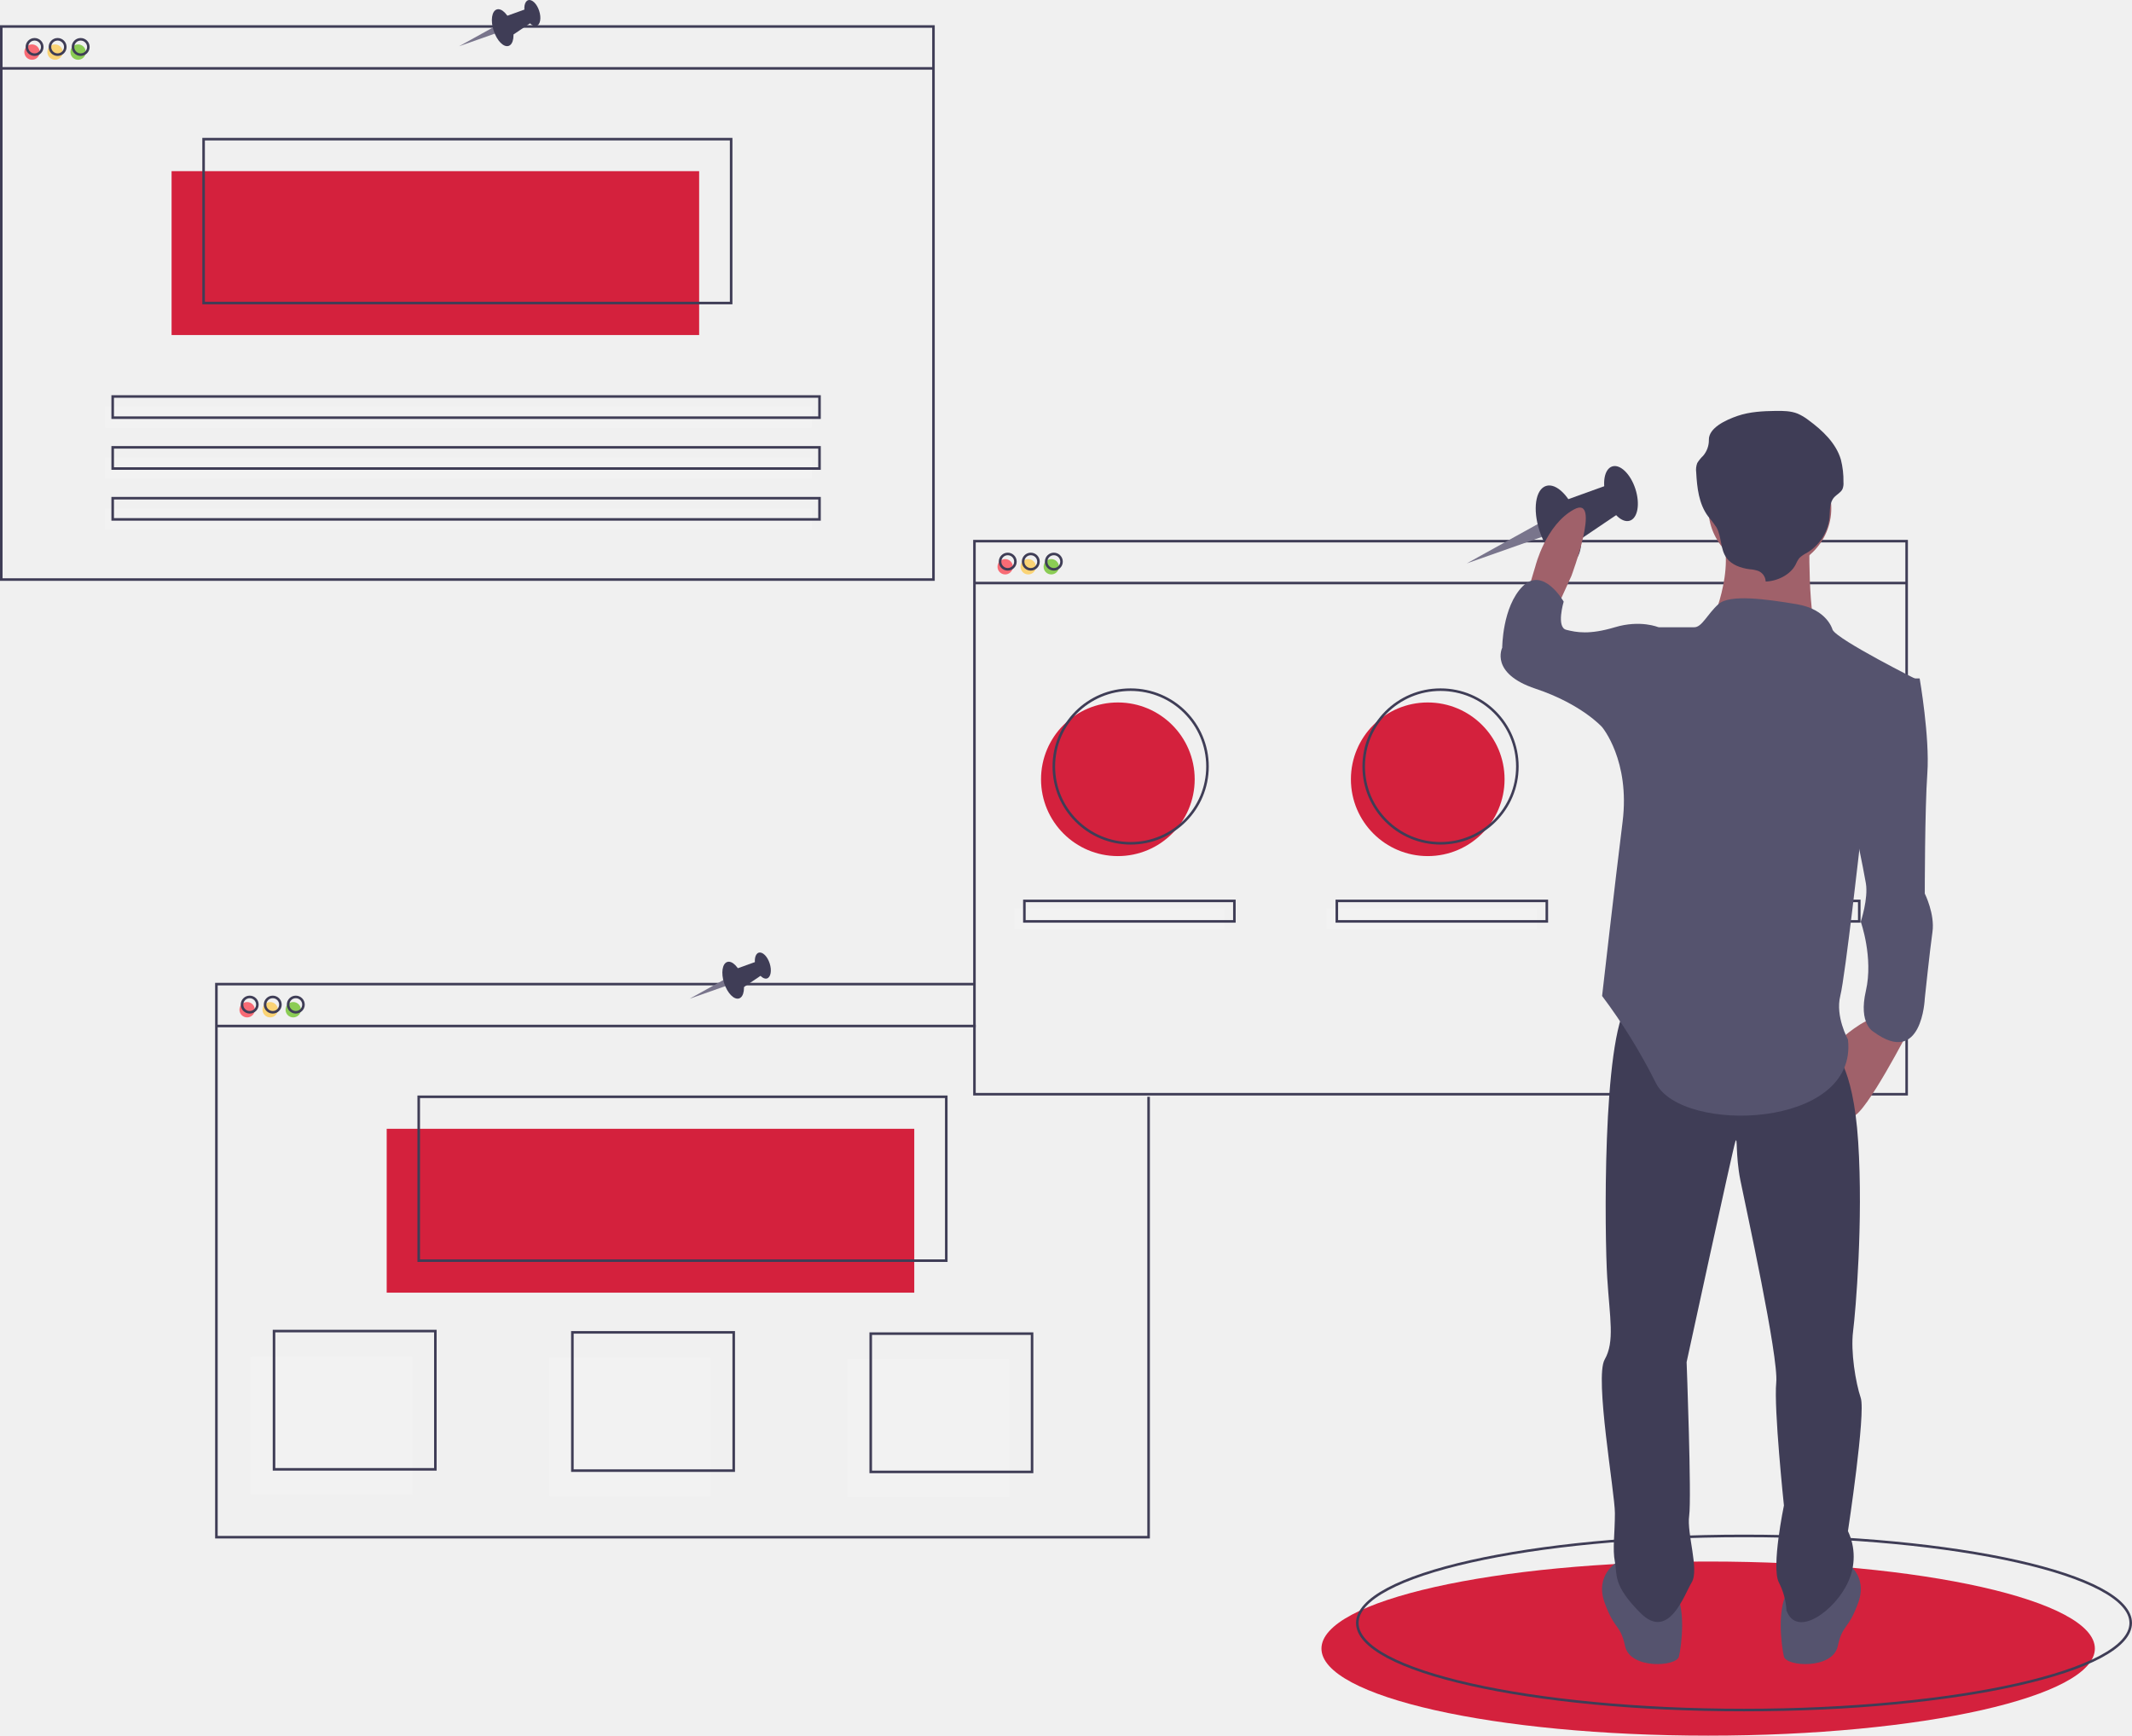
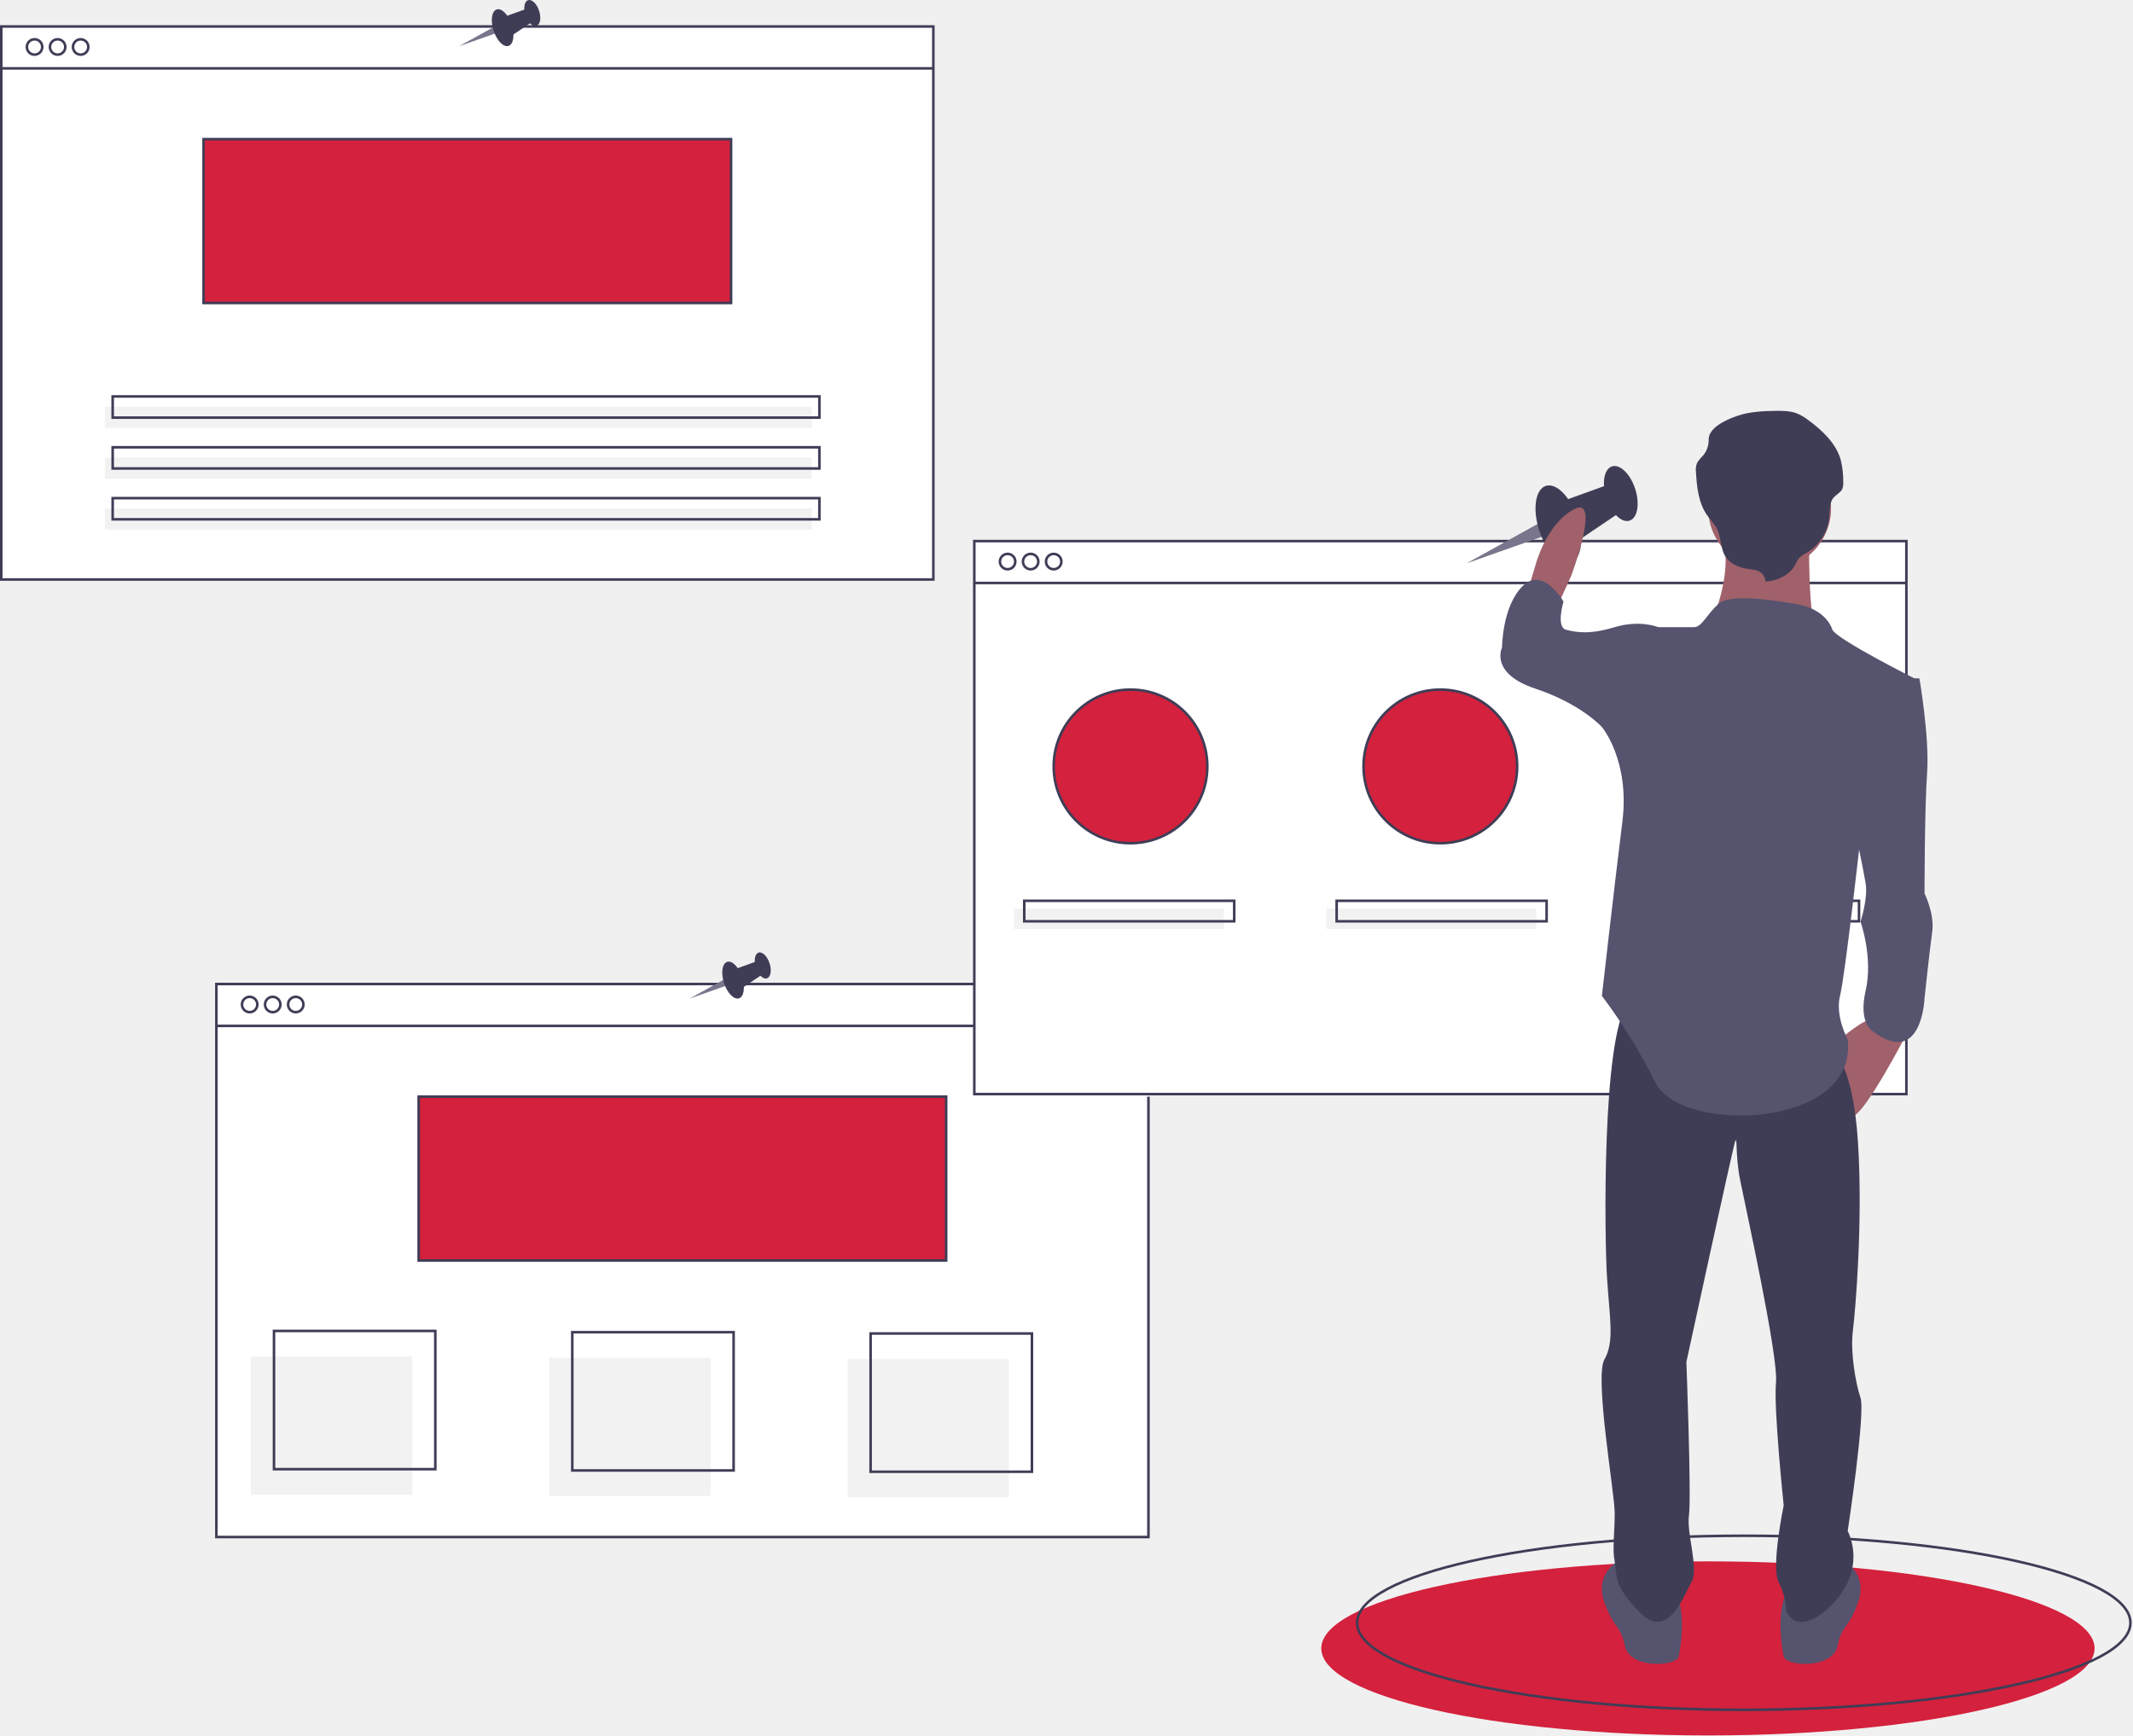
- <svg xmlns="http://www.w3.org/2000/svg" id="e66cdcae-b662-46fb-b424-18ba1a805fb0" data-name="Layer 1" width="832.5" height="677.845" viewBox="0 0 832.5 677.845">
-   <ellipse cx="667" cy="643.845" rx="151" ry="34" fill="#d4213d" />
-   <ellipse cx="681" cy="633.845" rx="151" ry="34" fill="none" stroke="#3f3d56" stroke-miterlimit="10" />
-   <circle cx="436.5" cy="304.345" r="30" fill="#d4213d" />
-   <circle cx="557.5" cy="304.345" r="30" fill="#d4213d" />
-   <circle cx="678.5" cy="304.345" r="30" fill="#d4213d" />
-   <circle cx="12.5" cy="20.345" r="3" fill="#f86b75" />
-   <circle cx="21.5" cy="20.345" r="3" fill="#fad375" />
-   <circle cx="30.5" cy="20.345" r="3" fill="#8bcc55" />
-   <rect x="67" y="66.845" width="206" height="64" fill="#d4213d" />
-   <rect x="0.5" y="10.345" width="364" height="216" fill="none" stroke="#3f3d56" stroke-miterlimit="10" />
-   <line x1="0.5" y1="26.703" x2="364.5" y2="26.703" fill="none" stroke="#3f3d56" stroke-miterlimit="10" />
-   <circle cx="13.5" cy="18.345" r="3" fill="none" stroke="#3f3d56" stroke-miterlimit="10" />
-   <circle cx="22.5" cy="18.345" r="3" fill="none" stroke="#3f3d56" stroke-miterlimit="10" />
-   <circle cx="31.5" cy="18.345" r="3" fill="none" stroke="#3f3d56" stroke-miterlimit="10" />
-   <rect x="79.5" y="54.345" width="206" height="64" fill="none" stroke="#3f3d56" stroke-miterlimit="10" />
-   <rect x="41" y="158.845" width="276" height="8.276" fill="#f2f2f2" />
-   <rect x="41" y="178.707" width="276" height="8.276" fill="#f2f2f2" />
-   <rect x="41" y="198.569" width="276" height="8.276" fill="#f2f2f2" />
-   <rect x="44" y="154.845" width="276" height="8.276" fill="none" stroke="#3f3d56" stroke-miterlimit="10" />
-   <rect x="44" y="174.707" width="276" height="8.276" fill="none" stroke="#3f3d56" stroke-miterlimit="10" />
-   <rect x="44" y="194.569" width="276" height="8.276" fill="none" stroke="#3f3d56" stroke-miterlimit="10" />
-   <circle cx="96.5" cy="394.345" r="3" fill="#f86b75" />
-   <circle cx="105.5" cy="394.345" r="3" fill="#fad375" />
-   <circle cx="114.5" cy="394.345" r="3" fill="#8bcc55" />
-   <rect x="151" y="440.845" width="206" height="64" fill="#d4213d" />
-   <polyline points="448.5 428.345 448.5 600.345 84.5 600.345 84.5 384.345 380.5 384.345" fill="none" stroke="#3f3d56" stroke-miterlimit="10" />
-   <line x1="84.5" y1="400.703" x2="381" y2="400.703" fill="none" stroke="#3f3d56" stroke-miterlimit="10" />
-   <circle cx="97.5" cy="392.345" r="3" fill="none" stroke="#3f3d56" stroke-miterlimit="10" />
-   <circle cx="106.5" cy="392.345" r="3" fill="none" stroke="#3f3d56" stroke-miterlimit="10" />
-   <circle cx="115.5" cy="392.345" r="3" fill="none" stroke="#3f3d56" stroke-miterlimit="10" />
-   <rect x="163.5" y="428.345" width="206" height="64" fill="none" stroke="#3f3d56" stroke-miterlimit="10" />
-   <circle cx="392.5" cy="221.345" r="3" fill="#f86b75" />
-   <circle cx="401.5" cy="221.345" r="3" fill="#fad375" />
-   <circle cx="410.5" cy="221.345" r="3" fill="#8bcc55" />
-   <rect x="380.5" y="211.345" width="364" height="216" fill="none" stroke="#3f3d56" stroke-miterlimit="10" />
-   <line x1="380.5" y1="227.703" x2="744.5" y2="227.703" fill="none" stroke="#3f3d56" stroke-miterlimit="10" />
-   <circle cx="393.5" cy="219.345" r="3" fill="none" stroke="#3f3d56" stroke-miterlimit="10" />
-   <circle cx="402.5" cy="219.345" r="3" fill="none" stroke="#3f3d56" stroke-miterlimit="10" />
-   <circle cx="411.5" cy="219.345" r="3" fill="none" stroke="#3f3d56" stroke-miterlimit="10" />
-   <circle cx="441.5" cy="299.345" r="30" fill="none" stroke="#3f3d56" stroke-miterlimit="10" />
-   <circle cx="562.5" cy="299.345" r="30" fill="none" stroke="#3f3d56" stroke-miterlimit="10" />
-   <circle cx="683.5" cy="299.345" r="30" fill="none" stroke="#3f3d56" stroke-miterlimit="10" />
-   <rect x="396" y="354.845" width="82" height="8" fill="#f2f2f2" />
-   <rect x="518" y="354.845" width="82" height="8" fill="#f2f2f2" />
-   <rect x="640" y="354.845" width="82" height="8" fill="#f2f2f2" />
-   <rect x="400" y="351.845" width="82" height="8" fill="none" stroke="#3f3d56" stroke-miterlimit="10" />
-   <rect x="522" y="351.845" width="82" height="8" fill="none" stroke="#3f3d56" stroke-miterlimit="10" />
-   <rect x="644" y="351.845" width="82" height="8" fill="none" stroke="#3f3d56" stroke-miterlimit="10" />
-   <rect x="98" y="529.845" width="63" height="54" fill="#f2f2f2" />
-   <rect x="214.5" y="530.345" width="63" height="54" fill="#f2f2f2" />
-   <rect x="331" y="530.845" width="63" height="54" fill="#f2f2f2" />
-   <rect x="107" y="519.845" width="63" height="54" fill="none" stroke="#3f3d56" stroke-miterlimit="10" />
-   <rect x="223.5" y="520.345" width="63" height="54" fill="none" stroke="#3f3d56" stroke-miterlimit="10" />
-   <rect x="340" y="520.845" width="63" height="54" fill="none" stroke="#3f3d56" stroke-miterlimit="10" />
-   <polygon points="600.786 204.492 572.726 220.039 602.65 209.483 600.786 204.492" fill="#79758c" />
-   <ellipse cx="792.31" cy="315.866" rx="7.829" ry="15.772" transform="translate(-242.5739 149.1338) rotate(-17.99425)" fill="#3f3d56" />
-   <ellipse cx="816.715" cy="303.839" rx="5.906" ry="11.137" transform="translate(-237.665 156.0847) rotate(-17.99425)" fill="#3f3d56" />
-   <polygon points="610.365 195.681 628.977 188.961 632.933 199.919 614.919 212.087 610.365 195.681" fill="#3f3d56" />
-   <path d="M792.335,347.046l5-11s12-32,1-26-15,22-15,22l-3,10Z" transform="translate(-183.75 -111.0777)" fill="#a0616a" />
-   <path d="M929.335,513.046s-17,33-22,34-5-30-5-30,10-9,14-8S929.335,513.046,929.335,513.046Z" transform="translate(-183.75 -111.0777)" fill="#a0616a" />
-   <path d="M904.335,721.046s9,5,5,16-6,8-8,17-20,8-21,4-3-20,2-26S904.335,721.046,904.335,721.046Z" transform="translate(-183.75 -111.0777)" fill="#55536e" />
-   <path d="M815.335,721.046s-9,5-5,16,6,8,8,17,20,8,21,4,3-20-2-26S815.335,721.046,815.335,721.046Z" transform="translate(-183.75 -111.0777)" fill="#55536e" />
-   <path d="M899.335,521.046s8,5,10,36-1,66-2,74,1,20,3,26-5,52-5,52a23.433,23.433,0,0,1,0,20c-5,11-20,22-24,11a27.131,27.131,0,0,0-3-11c-3-6,2-30,2-30s-4-38-3-48-12-69-14-79-1-18-2-15-19,86-19,86,2,53,1,60,4,21,1,26-9,23-20,12-9-15-10-20,0-11,0-19-8-53-4-60,2-16,1-32-2-93,8-107S899.335,521.046,899.335,521.046Z" transform="translate(-183.75 -111.0777)" fill="#3f3d56" />
-   <circle cx="691.085" cy="198.469" r="24" fill="#a0616a" />
-   <path d="M890.335,319.046s-1,36,4,42-43-5-43-5,11-23,4-38S890.335,319.046,890.335,319.046Z" transform="translate(-183.75 -111.0777)" fill="#a0616a" />
-   <path d="M899.335,357.046s-2-8-14-10-26.191-4-30.595,0-6.405,9-9.405,9h-14l-22,39s11,13,8,37-8,68-8,68a219.995,219.995,0,0,1,21,34c10,20,79,18,75-17,0,0-5-9-3-17s8-62,8-62l23-61S901.335,361.046,899.335,357.046Z" transform="translate(-183.75 -111.0777)" fill="#55536e" />
-   <path d="M926.335,376.046h7s4,23,3,37-1,47-1,47,4,8,3,15-3,26-3,26-1,27-20,13c0,0-6-3-3-16s-2-27-2-27,3-9,2-15-5-25-5-25Z" transform="translate(-183.75 -111.0777)" fill="#55536e" />
-   <path d="M836.335,359.046l-5-3s-7-3-17,0-15,2-19,1-1-11-1-11-8-14-16-6-8,24-8,24-5,10,13,16,26,15,26,15h20Z" transform="translate(-183.75 -111.0777)" fill="#55536e" />
-   <path d="M873.208,338.194a4.636,4.636,0,0,0-2.875-4.13,13.109,13.109,0,0,0-3.417-.675c-3.405-.439-6.908-1.688-8.892-4.289-2.641-3.464-1.919-8.309-4.036-12.07a41.86,41.86,0,0,0-3.227-4.24c-3.694-4.944-4.345-11.255-4.682-17.26a7.41,7.41,0,0,1,.407-3.606,13.863,13.863,0,0,1,2.282-2.816,9.352,9.352,0,0,0,2.262-6.241c-.108-4.651,6.546-7.776,11.259-9.382s9.823-1.862,14.844-1.93c2.886-.039,5.865-.005,8.518,1.049a19.607,19.607,0,0,1,4.271,2.543c5.56,4.07,10.782,9.073,12.648,15.406a33.311,33.311,0,0,1,1.013,8.848,5.791,5.791,0,0,1-.396,2.723c-.667,1.342-2.24,2.068-3.257,3.206-1.899,2.125-1.561,5.2-1.802,7.95a18.21,18.21,0,0,1-8.944,13.773,11.406,11.406,0,0,0-2.797,1.934,12.279,12.279,0,0,0-1.543,2.693C882.845,335.517,877.805,338.058,873.208,338.194Z" transform="translate(-183.75 -111.0777)" fill="#3f3d56" />
-   <polygon points="192.598 10.671 179.278 18.05 193.483 13.04 192.598 10.671" fill="#79758c" />
-   <ellipse cx="380.038" cy="121.889" rx="3.716" ry="7.487" transform="translate(-202.8155 12.28627) rotate(-17.99425)" fill="#3f3d56" />
-   <ellipse cx="391.623" cy="116.18" rx="2.804" ry="5.286" transform="translate(-200.4854 15.58571) rotate(-17.99425)" fill="#3f3d56" />
-   <polygon points="197.145 6.488 205.98 3.299 207.858 8.5 199.307 14.276 197.145 6.488" fill="#3f3d56" />
-   <polygon points="282.598 382.671 269.278 390.05 283.483 385.04 282.598 382.671" fill="#79758c" />
-   <ellipse cx="470.038" cy="493.889" rx="3.716" ry="7.487" transform="translate(-313.3323 58.28467) rotate(-17.99425)" fill="#3f3d56" />
-   <ellipse cx="481.623" cy="488.18" rx="2.804" ry="5.286" transform="translate(-311.0021 61.58411) rotate(-17.99425)" fill="#3f3d56" />
-   <polygon points="287.145 378.488 295.98 375.299 297.858 380.5 289.307 386.276 287.145 378.488" fill="#3f3d56" />
+ <svg xmlns="http://www.w3.org/2000/svg" width="833" height="678" viewBox="0 0 833 678" fill="none">
+   <g clip-path="url(#clip0)">
+     <path d="M667 677.845C750.395 677.845 818 662.622 818 643.845C818 625.067 750.395 609.845 667 609.845C583.605 609.845 516 625.067 516 643.845C516 662.622 583.605 677.845 667 677.845Z" fill="#D4213D" />
+     <path d="M681 667.845C764.395 667.845 832 652.622 832 633.845C832 615.067 764.395 599.845 681 599.845C597.605 599.845 530 615.067 530 633.845C530 652.622 597.605 667.845 681 667.845Z" stroke="#3F3D56" stroke-miterlimit="10" />
+     <path d="M436.5 334.345C453.069 334.345 466.5 320.913 466.5 304.345C466.5 287.776 453.069 274.345 436.5 274.345C419.931 274.345 406.5 287.776 406.5 304.345C406.5 320.913 419.931 334.345 436.5 334.345Z" fill="#D4213D" />
+     <path d="M557.5 334.345C574.069 334.345 587.5 320.913 587.5 304.345C587.5 287.776 574.069 274.345 557.5 274.345C540.931 274.345 527.5 287.776 527.5 304.345C527.5 320.913 540.931 334.345 557.5 334.345Z" fill="#D4213D" />
+     <path d="M678.5 334.345C695.069 334.345 708.5 320.913 708.5 304.345C708.5 287.776 695.069 274.345 678.5 274.345C661.931 274.345 648.5 287.776 648.5 304.345C648.5 320.913 661.931 334.345 678.5 334.345Z" fill="#D4213D" />
+     <path d="M12.5 23.345C14.157 23.345 15.5 22.002 15.5 20.345C15.5 18.688 14.157 17.345 12.5 17.345C10.843 17.345 9.5 18.688 9.5 20.345C9.5 22.002 10.843 23.345 12.5 23.345Z" fill="#F86B75" />
+     <path d="M21.5 23.345C23.157 23.345 24.5 22.002 24.5 20.345C24.5 18.688 23.157 17.345 21.5 17.345C19.843 17.345 18.5 18.688 18.5 20.345C18.5 22.002 19.843 23.345 21.5 23.345Z" fill="#FAD375" />
+     <path d="M30.5 23.345C32.157 23.345 33.5 22.002 33.5 20.345C33.5 18.688 32.157 17.345 30.5 17.345C28.843 17.345 27.5 18.688 27.5 20.345C27.5 22.002 28.843 23.345 30.5 23.345Z" fill="#8BCC55" />
+     <path d="M273 66.845H67V130.845H273V66.845Z" fill="#D4213D" />
+     <path d="M364.5 10.345H0.5V226.345H364.5V10.345Z" fill="white" stroke="#3F3D56" stroke-miterlimit="10" />
+     <path d="M0.5 26.703H364.5" stroke="#3F3D56" stroke-miterlimit="10" />
+     <path d="M13.5 21.345C15.157 21.345 16.5 20.002 16.5 18.345C16.5 16.688 15.157 15.345 13.5 15.345C11.843 15.345 10.5 16.688 10.5 18.345C10.5 20.002 11.843 21.345 13.5 21.345Z" stroke="#3F3D56" stroke-miterlimit="10" />
+     <path d="M22.5 21.345C24.157 21.345 25.5 20.002 25.5 18.345C25.5 16.688 24.157 15.345 22.5 15.345C20.843 15.345 19.5 16.688 19.5 18.345C19.5 20.002 20.843 21.345 22.5 21.345Z" stroke="#3F3D56" stroke-miterlimit="10" />
+     <path d="M31.5 21.345C33.157 21.345 34.5 20.002 34.5 18.345C34.5 16.688 33.157 15.345 31.5 15.345C29.843 15.345 28.5 16.688 28.5 18.345C28.5 20.002 29.843 21.345 31.5 21.345Z" stroke="#3F3D56" stroke-miterlimit="10" />
+     <path d="M285.5 54.345H79.5V118.345H285.5V54.345Z" fill="#D4213D" stroke="#3F3D56" stroke-miterlimit="10" />
+     <path d="M317 158.845H41V167.12H317V158.845Z" fill="#F2F2F2" />
+     <path d="M317 178.707H41V186.983H317V178.707Z" fill="#F2F2F2" />
+     <path d="M317 198.569H41V206.845H317V198.569Z" fill="#F2F2F2" />
+     <path d="M320 154.845H44V163.12H320V154.845Z" stroke="#3F3D56" stroke-miterlimit="10" />
+     <path d="M320 174.707H44V182.983H320V174.707Z" stroke="#3F3D56" stroke-miterlimit="10" />
+     <path d="M320 194.569H44V202.845H320V194.569Z" stroke="#3F3D56" stroke-miterlimit="10" />
+     <path d="M96.5 397.345C98.157 397.345 99.5 396.001 99.5 394.345C99.5 392.688 98.157 391.345 96.5 391.345C94.843 391.345 93.5 392.688 93.5 394.345C93.5 396.001 94.843 397.345 96.5 397.345Z" fill="#F86B75" />
+     <path d="M105.5 397.345C107.157 397.345 108.5 396.001 108.5 394.345C108.5 392.688 107.157 391.345 105.5 391.345C103.843 391.345 102.5 392.688 102.5 394.345C102.5 396.001 103.843 397.345 105.5 397.345Z" fill="#FAD375" />
+     <path d="M114.5 397.345C116.157 397.345 117.5 396.001 117.5 394.345C117.5 392.688 116.157 391.345 114.5 391.345C112.843 391.345 111.5 392.688 111.5 394.345C111.5 396.001 112.843 397.345 114.5 397.345Z" fill="#8BCC55" />
+     <path d="M357 440.845H151V504.845H357V440.845Z" fill="#D4213D" />
+     <path d="M448.5 428.345V600.345H84.5V384.345H380.5" fill="white" />
+     <path d="M448.5 428.345V600.345H84.5V384.345H380.5" stroke="#3F3D56" stroke-miterlimit="10" />
+     <path d="M84.5 400.703H381" stroke="#3F3D56" stroke-miterlimit="10" />
+     <path d="M97.5 395.345C99.157 395.345 100.5 394.001 100.5 392.345C100.5 390.688 99.157 389.345 97.5 389.345C95.843 389.345 94.5 390.688 94.5 392.345C94.5 394.001 95.843 395.345 97.5 395.345Z" stroke="#3F3D56" stroke-miterlimit="10" />
+     <path d="M106.5 395.345C108.157 395.345 109.5 394.001 109.5 392.345C109.5 390.688 108.157 389.345 106.5 389.345C104.843 389.345 103.5 390.688 103.5 392.345C103.5 394.001 104.843 395.345 106.5 395.345Z" stroke="#3F3D56" stroke-miterlimit="10" />
+     <path d="M115.5 395.345C117.157 395.345 118.5 394.001 118.5 392.345C118.5 390.688 117.157 389.345 115.5 389.345C113.843 389.345 112.5 390.688 112.5 392.345C112.5 394.001 113.843 395.345 115.5 395.345Z" stroke="#3F3D56" stroke-miterlimit="10" />
+     <path d="M369.5 428.345H163.5V492.345H369.5V428.345Z" fill="#D4213D" stroke="#3F3D56" stroke-miterlimit="10" />
+     <path d="M392.5 224.345C394.157 224.345 395.5 223.001 395.5 221.345C395.5 219.688 394.157 218.345 392.5 218.345C390.843 218.345 389.5 219.688 389.5 221.345C389.5 223.001 390.843 224.345 392.5 224.345Z" fill="#F86B75" />
+     <path d="M401.5 224.345C403.157 224.345 404.5 223.001 404.5 221.345C404.5 219.688 403.157 218.345 401.5 218.345C399.843 218.345 398.5 219.688 398.5 221.345C398.5 223.001 399.843 224.345 401.5 224.345Z" fill="#FAD375" />
+     <path d="M410.5 224.345C412.157 224.345 413.5 223.001 413.5 221.345C413.5 219.688 412.157 218.345 410.5 218.345C408.843 218.345 407.5 219.688 407.5 221.345C407.5 223.001 408.843 224.345 410.5 224.345Z" fill="#8BCC55" />
+     <path d="M744.5 211.345H380.5V427.345H744.5V211.345Z" fill="white" stroke="#3F3D56" stroke-miterlimit="10" />
+     <path d="M380.5 227.703H744.5" stroke="#3F3D56" stroke-miterlimit="10" />
+     <path d="M393.5 222.345C395.157 222.345 396.5 221.001 396.5 219.345C396.5 217.688 395.157 216.345 393.5 216.345C391.843 216.345 390.5 217.688 390.5 219.345C390.5 221.001 391.843 222.345 393.5 222.345Z" stroke="#3F3D56" stroke-miterlimit="10" />
+     <path d="M402.5 222.345C404.157 222.345 405.5 221.001 405.5 219.345C405.5 217.688 404.157 216.345 402.5 216.345C400.843 216.345 399.5 217.688 399.5 219.345C399.5 221.001 400.843 222.345 402.5 222.345Z" stroke="#3F3D56" stroke-miterlimit="10" />
+     <path d="M411.5 222.345C413.157 222.345 414.5 221.001 414.5 219.345C414.5 217.688 413.157 216.345 411.5 216.345C409.843 216.345 408.5 217.688 408.5 219.345C408.5 221.001 409.843 222.345 411.5 222.345Z" stroke="#3F3D56" stroke-miterlimit="10" />
+     <path d="M441.5 329.345C458.069 329.345 471.5 315.913 471.5 299.345C471.5 282.776 458.069 269.345 441.5 269.345C424.931 269.345 411.5 282.776 411.5 299.345C411.5 315.913 424.931 329.345 441.5 329.345Z" fill="#D4213D" stroke="#3F3D56" stroke-miterlimit="10" />
+     <path d="M562.5 329.345C579.069 329.345 592.5 315.913 592.5 299.345C592.5 282.776 579.069 269.345 562.5 269.345C545.931 269.345 532.5 282.776 532.5 299.345C532.5 315.913 545.931 329.345 562.5 329.345Z" fill="#D4213D" stroke="#3F3D56" stroke-miterlimit="10" />
+     <path d="M683.5 329.345C700.069 329.345 713.5 315.913 713.5 299.345C713.5 282.776 700.069 269.345 683.5 269.345C666.931 269.345 653.5 282.776 653.5 299.345C653.5 315.913 666.931 329.345 683.5 329.345Z" stroke="#3F3D56" stroke-miterlimit="10" />
+     <path d="M478 354.845H396V362.845H478V354.845Z" fill="#F2F2F2" />
+     <path d="M600 354.845H518V362.845H600V354.845Z" fill="#F2F2F2" />
+     <path d="M722 354.845H640V362.845H722V354.845Z" fill="#F2F2F2" />
+     <path d="M482 351.845H400V359.845H482V351.845Z" stroke="#3F3D56" stroke-miterlimit="10" />
+     <path d="M604 351.845H522V359.845H604V351.845Z" stroke="#3F3D56" stroke-miterlimit="10" />
+     <path d="M726 351.845H644V359.845H726V351.845Z" stroke="#3F3D56" stroke-miterlimit="10" />
+     <path d="M161 529.845H98V583.845H161V529.845Z" fill="#F2F2F2" />
+     <path d="M277.5 530.345H214.5V584.345H277.5V530.345Z" fill="#F2F2F2" />
+     <path d="M394 530.845H331V584.845H394V530.845Z" fill="#F2F2F2" />
+     <path d="M170 519.845H107V573.845H170V519.845Z" stroke="#3F3D56" stroke-miterlimit="10" />
+     <path d="M286.5 520.345H223.5V574.345H286.5V520.345Z" stroke="#3F3D56" stroke-miterlimit="10" />
+     <path d="M403 520.845H340V574.845H403V520.845Z" stroke="#3F3D56" stroke-miterlimit="10" />
+     <path d="M600.786 204.492L572.726 220.039L602.65 209.483L600.786 204.492Z" fill="#79758C" />
+     <path d="M613.433 219.789C617.545 218.453 618.697 210.654 616.006 202.37C613.315 194.085 607.8 188.452 603.688 189.787C599.576 191.123 598.423 198.922 601.114 207.207C603.805 215.491 609.32 221.125 613.433 219.789Z" fill="#3F3D56" />
+     <path d="M636.405 203.354C639.507 202.346 640.482 196.787 638.582 190.937C636.682 185.087 632.627 181.162 629.524 182.17C626.422 183.177 625.447 188.737 627.347 194.586C629.247 200.436 633.303 204.361 636.405 203.354Z" fill="#3F3D56" />
+     <path d="M610.365 195.681L628.977 188.961L632.933 199.919L614.919 212.087L610.365 195.681Z" fill="#3F3D56" />
+     <path d="M608.585 235.969L613.585 224.969C613.585 224.969 625.585 192.969 614.585 198.969C603.585 204.969 599.585 220.969 599.585 220.969L596.585 230.969L608.585 235.969Z" fill="#A0616A" />
+     <path d="M745.585 401.969C745.585 401.969 728.585 434.969 723.585 435.969C718.585 436.969 718.585 405.969 718.585 405.969C718.585 405.969 728.585 396.969 732.585 397.969C736.585 398.969 745.585 401.969 745.585 401.969Z" fill="#A0616A" />
+     <path d="M720.585 609.969C720.585 609.969 729.585 614.969 725.585 625.969C721.585 636.969 719.585 633.969 717.585 642.969C715.585 651.969 697.585 650.969 696.585 646.969C695.585 642.969 693.585 626.969 698.585 620.969C703.585 614.969 720.585 609.969 720.585 609.969Z" fill="#55536E" />
+     <path d="M631.585 609.969C631.585 609.969 622.585 614.969 626.585 625.969C630.585 636.969 632.585 633.969 634.585 642.969C636.585 651.969 654.585 650.969 655.585 646.969C656.585 642.969 658.585 626.969 653.585 620.969C648.585 614.969 631.585 609.969 631.585 609.969Z" fill="#55536E" />
+     <path d="M715.585 409.969C715.585 409.969 723.585 414.969 725.585 445.969C727.585 476.969 724.585 511.969 723.585 519.969C722.585 527.969 724.585 539.969 726.585 545.969C728.585 551.969 721.585 597.969 721.585 597.969C723.061 601.096 723.826 604.511 723.826 607.969C723.826 611.426 723.061 614.841 721.585 617.969C716.585 628.969 701.585 639.969 697.585 628.969C697.375 625.131 696.353 621.381 694.585 617.969C691.585 611.969 696.585 587.969 696.585 587.969C696.585 587.969 692.585 549.969 693.585 539.969C694.585 529.969 681.585 470.969 679.585 460.969C677.585 450.969 678.585 442.969 677.585 445.969C676.585 448.969 658.585 531.969 658.585 531.969C658.585 531.969 660.585 584.969 659.585 591.969C658.585 598.969 663.585 612.969 660.585 617.969C657.585 622.969 651.585 640.969 640.585 629.969C629.585 618.969 631.585 614.969 630.585 609.969C629.585 604.969 630.585 598.969 630.585 590.969C630.585 582.969 622.585 537.969 626.585 530.969C630.585 523.969 628.585 514.969 627.585 498.969C626.585 482.969 625.585 405.969 635.585 391.969C645.585 377.969 715.585 409.969 715.585 409.969Z" fill="#3F3D56" />
+     <path d="M691.085 222.469C704.34 222.469 715.085 211.723 715.085 198.469C715.085 185.214 704.34 174.469 691.085 174.469C677.83 174.469 667.085 185.214 667.085 198.469C667.085 211.723 677.83 222.469 691.085 222.469Z" fill="#A0616A" />
+     <path d="M706.585 207.969C706.585 207.969 705.585 243.969 710.585 249.969C715.585 255.969 667.585 244.969 667.585 244.969C667.585 244.969 678.585 221.969 671.585 206.969C664.585 191.969 706.585 207.969 706.585 207.969Z" fill="#A0616A" />
+     <path d="M715.585 245.969C715.585 245.969 713.585 237.969 701.585 235.969C689.585 233.969 675.394 231.969 670.989 235.969C666.585 239.969 664.585 244.969 661.585 244.969H647.585L625.585 283.969C625.585 283.969 636.585 296.969 633.585 320.969C630.585 344.969 625.585 388.969 625.585 388.969C633.602 399.641 640.631 411.022 646.585 422.969C656.585 442.969 725.585 440.969 721.585 405.969C721.585 405.969 716.585 396.969 718.585 388.969C720.585 380.969 726.585 326.969 726.585 326.969L749.585 265.969C749.585 265.969 717.585 249.969 715.585 245.969Z" fill="#55536E" />
+     <path d="M742.585 264.969H749.585C749.585 264.969 753.585 287.969 752.585 301.969C751.585 315.969 751.585 348.969 751.585 348.969C751.585 348.969 755.585 356.969 754.585 363.969C753.585 370.969 751.585 389.969 751.585 389.969C751.585 389.969 750.585 416.969 731.585 402.969C731.585 402.969 725.585 399.969 728.585 386.969C731.585 373.969 726.585 359.969 726.585 359.969C726.585 359.969 729.585 350.969 728.585 344.969C727.585 338.969 723.585 319.969 723.585 319.969L742.585 264.969Z" fill="#55536E" />
+     <path d="M652.585 247.969L647.585 244.969C647.585 244.969 640.585 241.969 630.585 244.969C620.585 247.969 615.585 246.969 611.585 245.969C607.585 244.969 610.585 234.969 610.585 234.969C610.585 234.969 602.585 220.969 594.585 228.969C586.585 236.969 586.585 252.969 586.585 252.969C586.585 252.969 581.585 262.969 599.585 268.969C617.585 274.969 625.585 283.969 625.585 283.969H645.585L652.585 247.969Z" fill="#55536E" />
+     <path d="M689.458 227.116C689.428 226.224 689.14 225.36 688.63 224.627C688.12 223.895 687.409 223.325 686.583 222.986C685.479 222.61 684.33 222.383 683.166 222.311C679.761 221.872 676.258 220.623 674.274 218.022C671.633 214.558 672.355 209.713 670.238 205.952C669.253 204.472 668.176 203.056 667.011 201.712C663.317 196.768 662.666 190.457 662.329 184.452C662.164 183.235 662.304 181.996 662.736 180.846C663.37 179.812 664.138 178.865 665.018 178.03C666.51 176.297 667.315 174.076 667.281 171.789C667.173 167.139 673.827 164.014 678.539 162.408C683.252 160.802 688.363 160.546 693.384 160.478C696.27 160.439 699.249 160.473 701.902 161.527C703.428 162.19 704.863 163.045 706.173 164.07C711.733 168.14 716.955 173.144 718.821 179.476C719.553 182.367 719.894 185.343 719.834 188.325C719.923 189.251 719.787 190.185 719.438 191.048C718.771 192.389 717.198 193.116 716.181 194.254C714.282 196.379 714.62 199.454 714.379 202.204C714.071 205.039 713.101 207.763 711.548 210.155C709.994 212.548 707.901 214.542 705.435 215.976C704.411 216.478 703.469 217.129 702.638 217.91C702.012 218.739 701.494 219.644 701.095 220.603C699.095 224.44 694.055 226.98 689.458 227.116Z" fill="#3F3D56" />
+     <path d="M192.598 10.671L179.278 18.05L193.483 13.04L192.598 10.671Z" fill="#79758C" />
+     <path d="M198.601 17.932C200.553 17.298 201.1 13.596 199.823 9.663C198.545 5.731 195.927 3.057 193.976 3.691C192.024 4.325 191.477 8.027 192.754 11.959C194.031 15.892 196.649 18.566 198.601 17.932Z" fill="#3F3D56" />
+     <path d="M209.506 10.13C210.978 9.652 211.441 7.013 210.539 4.237C209.637 1.46 207.712 -0.403 206.24 0.075C204.767 0.553 204.304 3.192 205.206 5.969C206.108 8.746 208.033 10.609 209.506 10.13Z" fill="#3F3D56" />
+     <path d="M197.145 6.488L205.98 3.299L207.858 8.5L199.307 14.276L197.145 6.488Z" fill="#3F3D56" />
+     <path d="M282.598 382.671L269.278 390.05L283.483 385.04L282.598 382.671Z" fill="#79758C" />
+     <path d="M288.601 389.932C290.553 389.298 291.1 385.596 289.823 381.663C288.545 377.731 285.927 375.057 283.975 375.691C282.024 376.325 281.477 380.027 282.754 383.959C284.031 387.892 286.649 390.566 288.601 389.932Z" fill="#3F3D56" />
+     <path d="M299.506 382.13C300.978 381.652 301.441 379.013 300.539 376.237C299.637 373.46 297.712 371.597 296.24 372.075C294.767 372.553 294.304 375.192 295.206 377.969C296.108 380.746 298.033 382.609 299.506 382.13Z" fill="#3F3D56" />
+     <path d="M287.145 378.488L295.98 375.299L297.858 380.5L289.307 386.276L287.145 378.488Z" fill="#3F3D56" />
+   </g>
+   <defs>
+     <clipPath id="clip0">
+       <rect width="832.5" height="677.845" fill="white" />
+     </clipPath>
+   </defs>
</svg>
